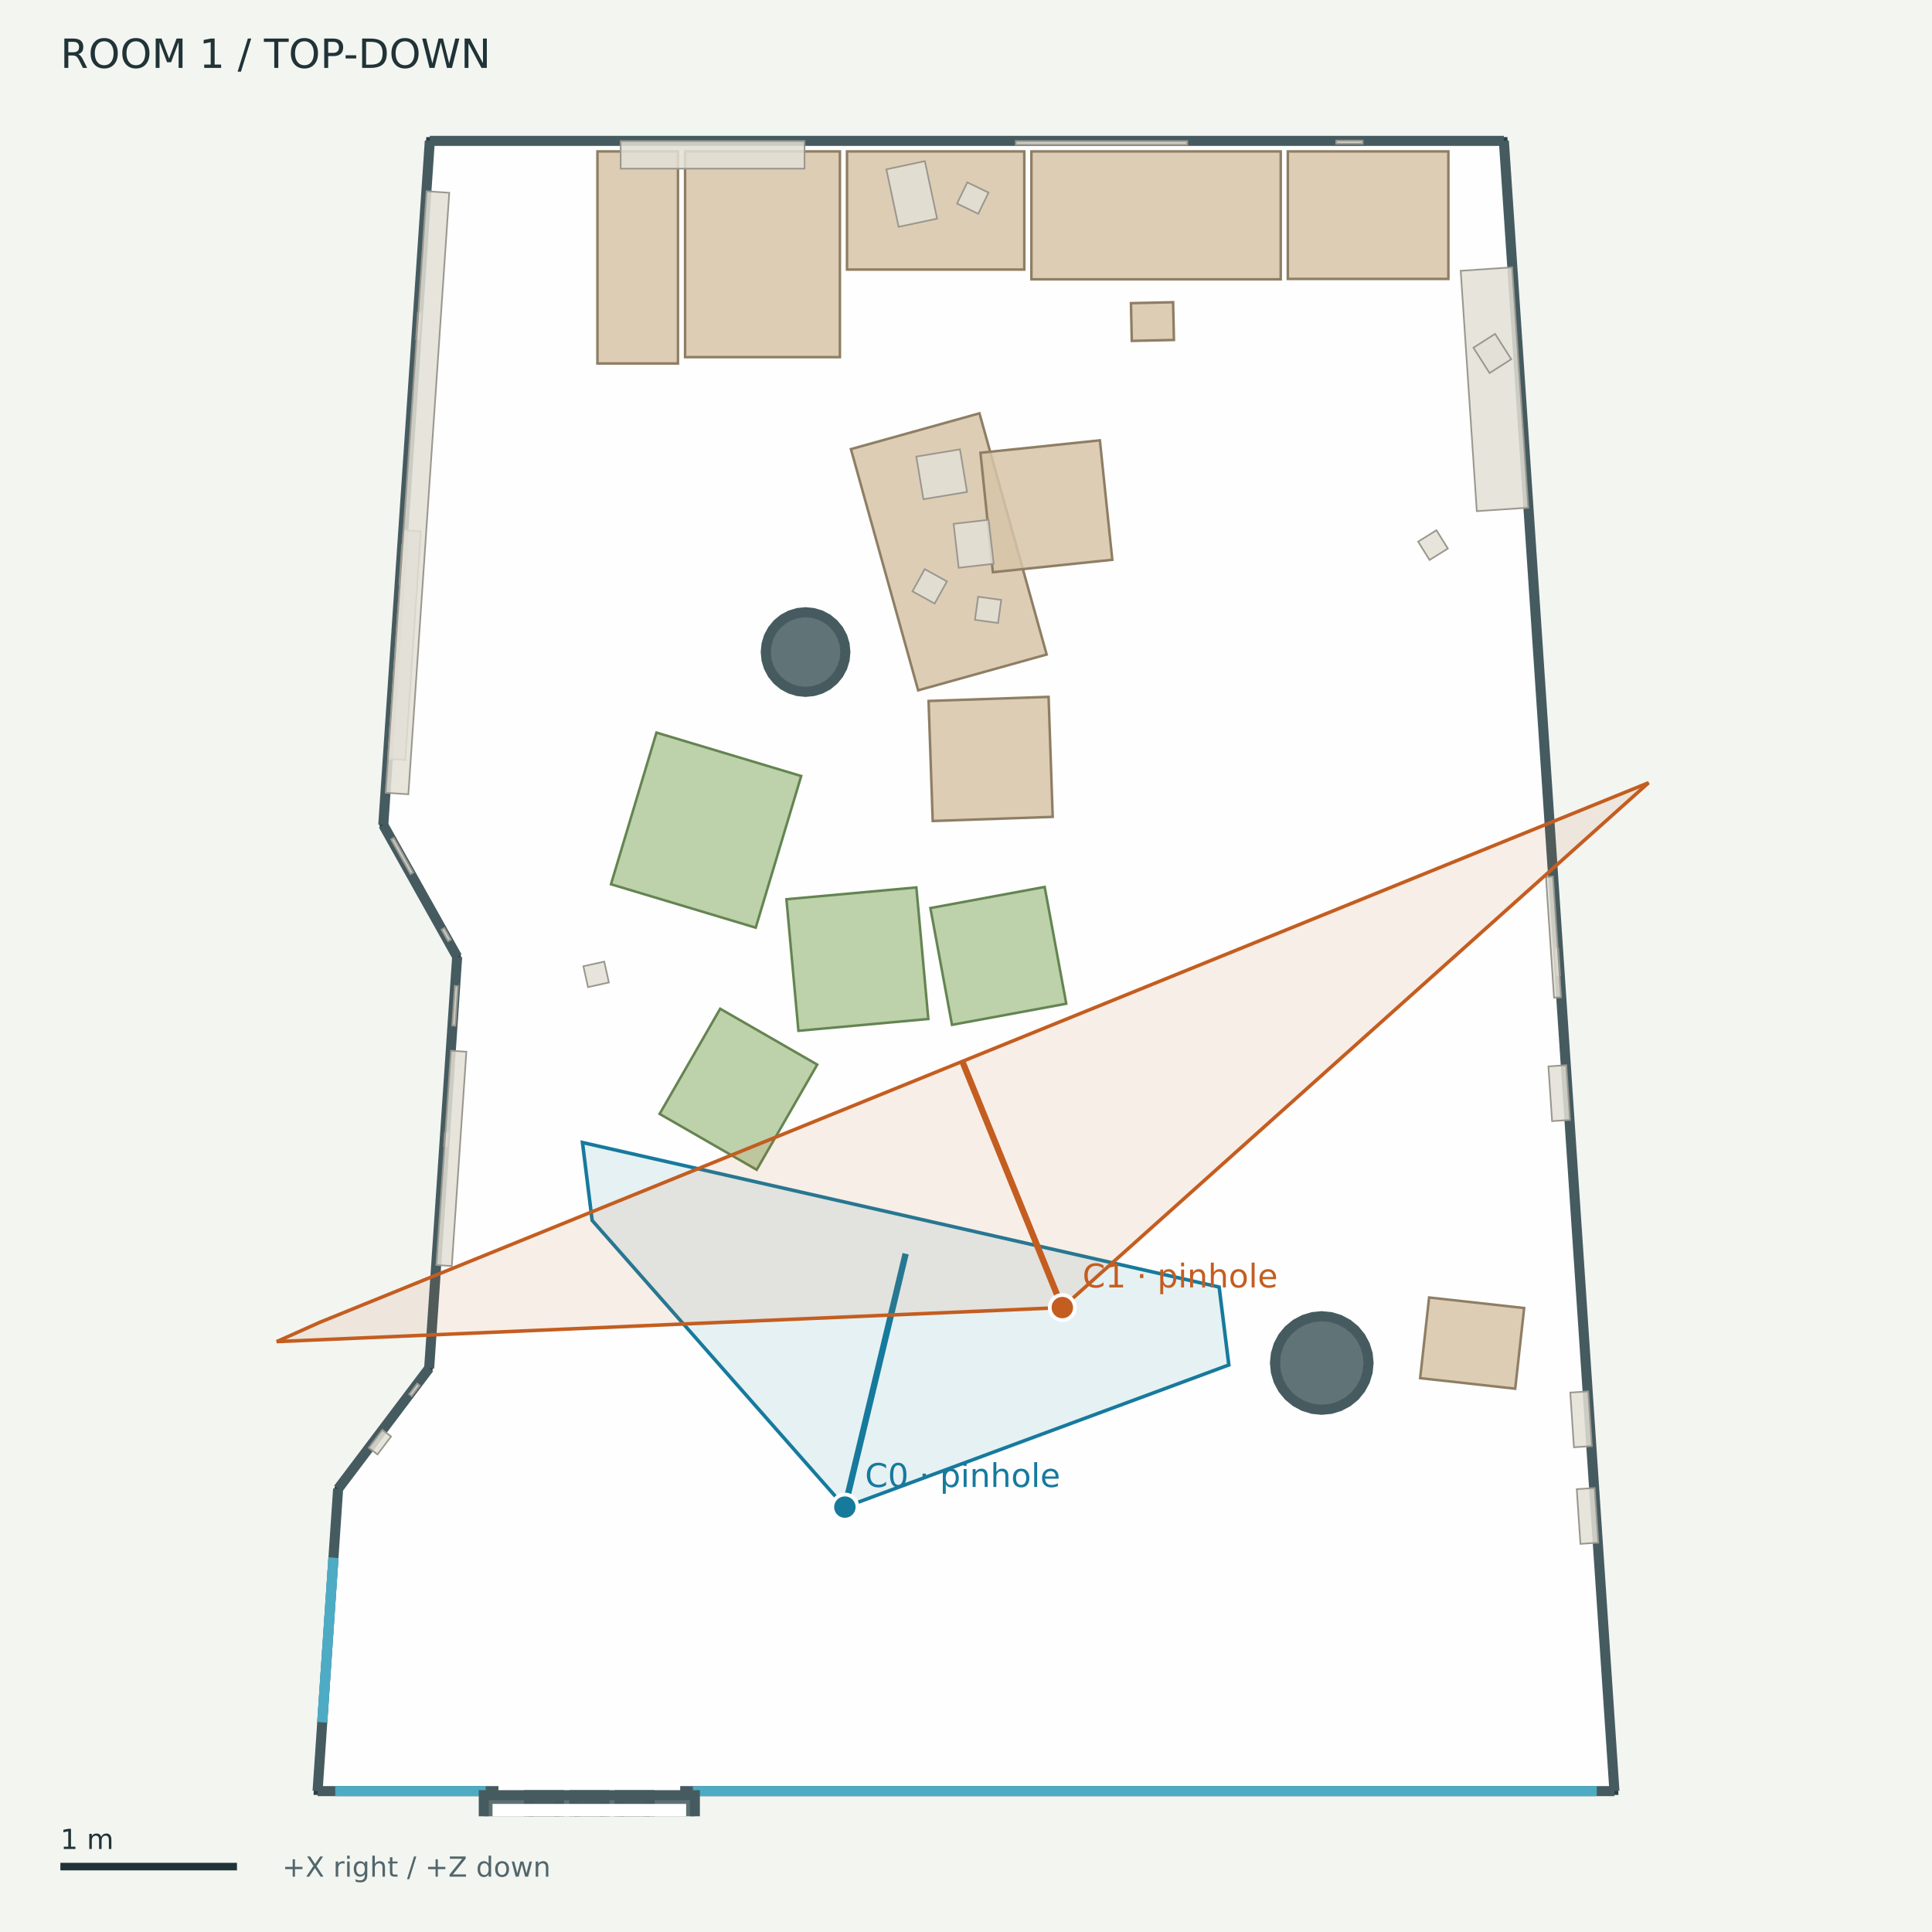
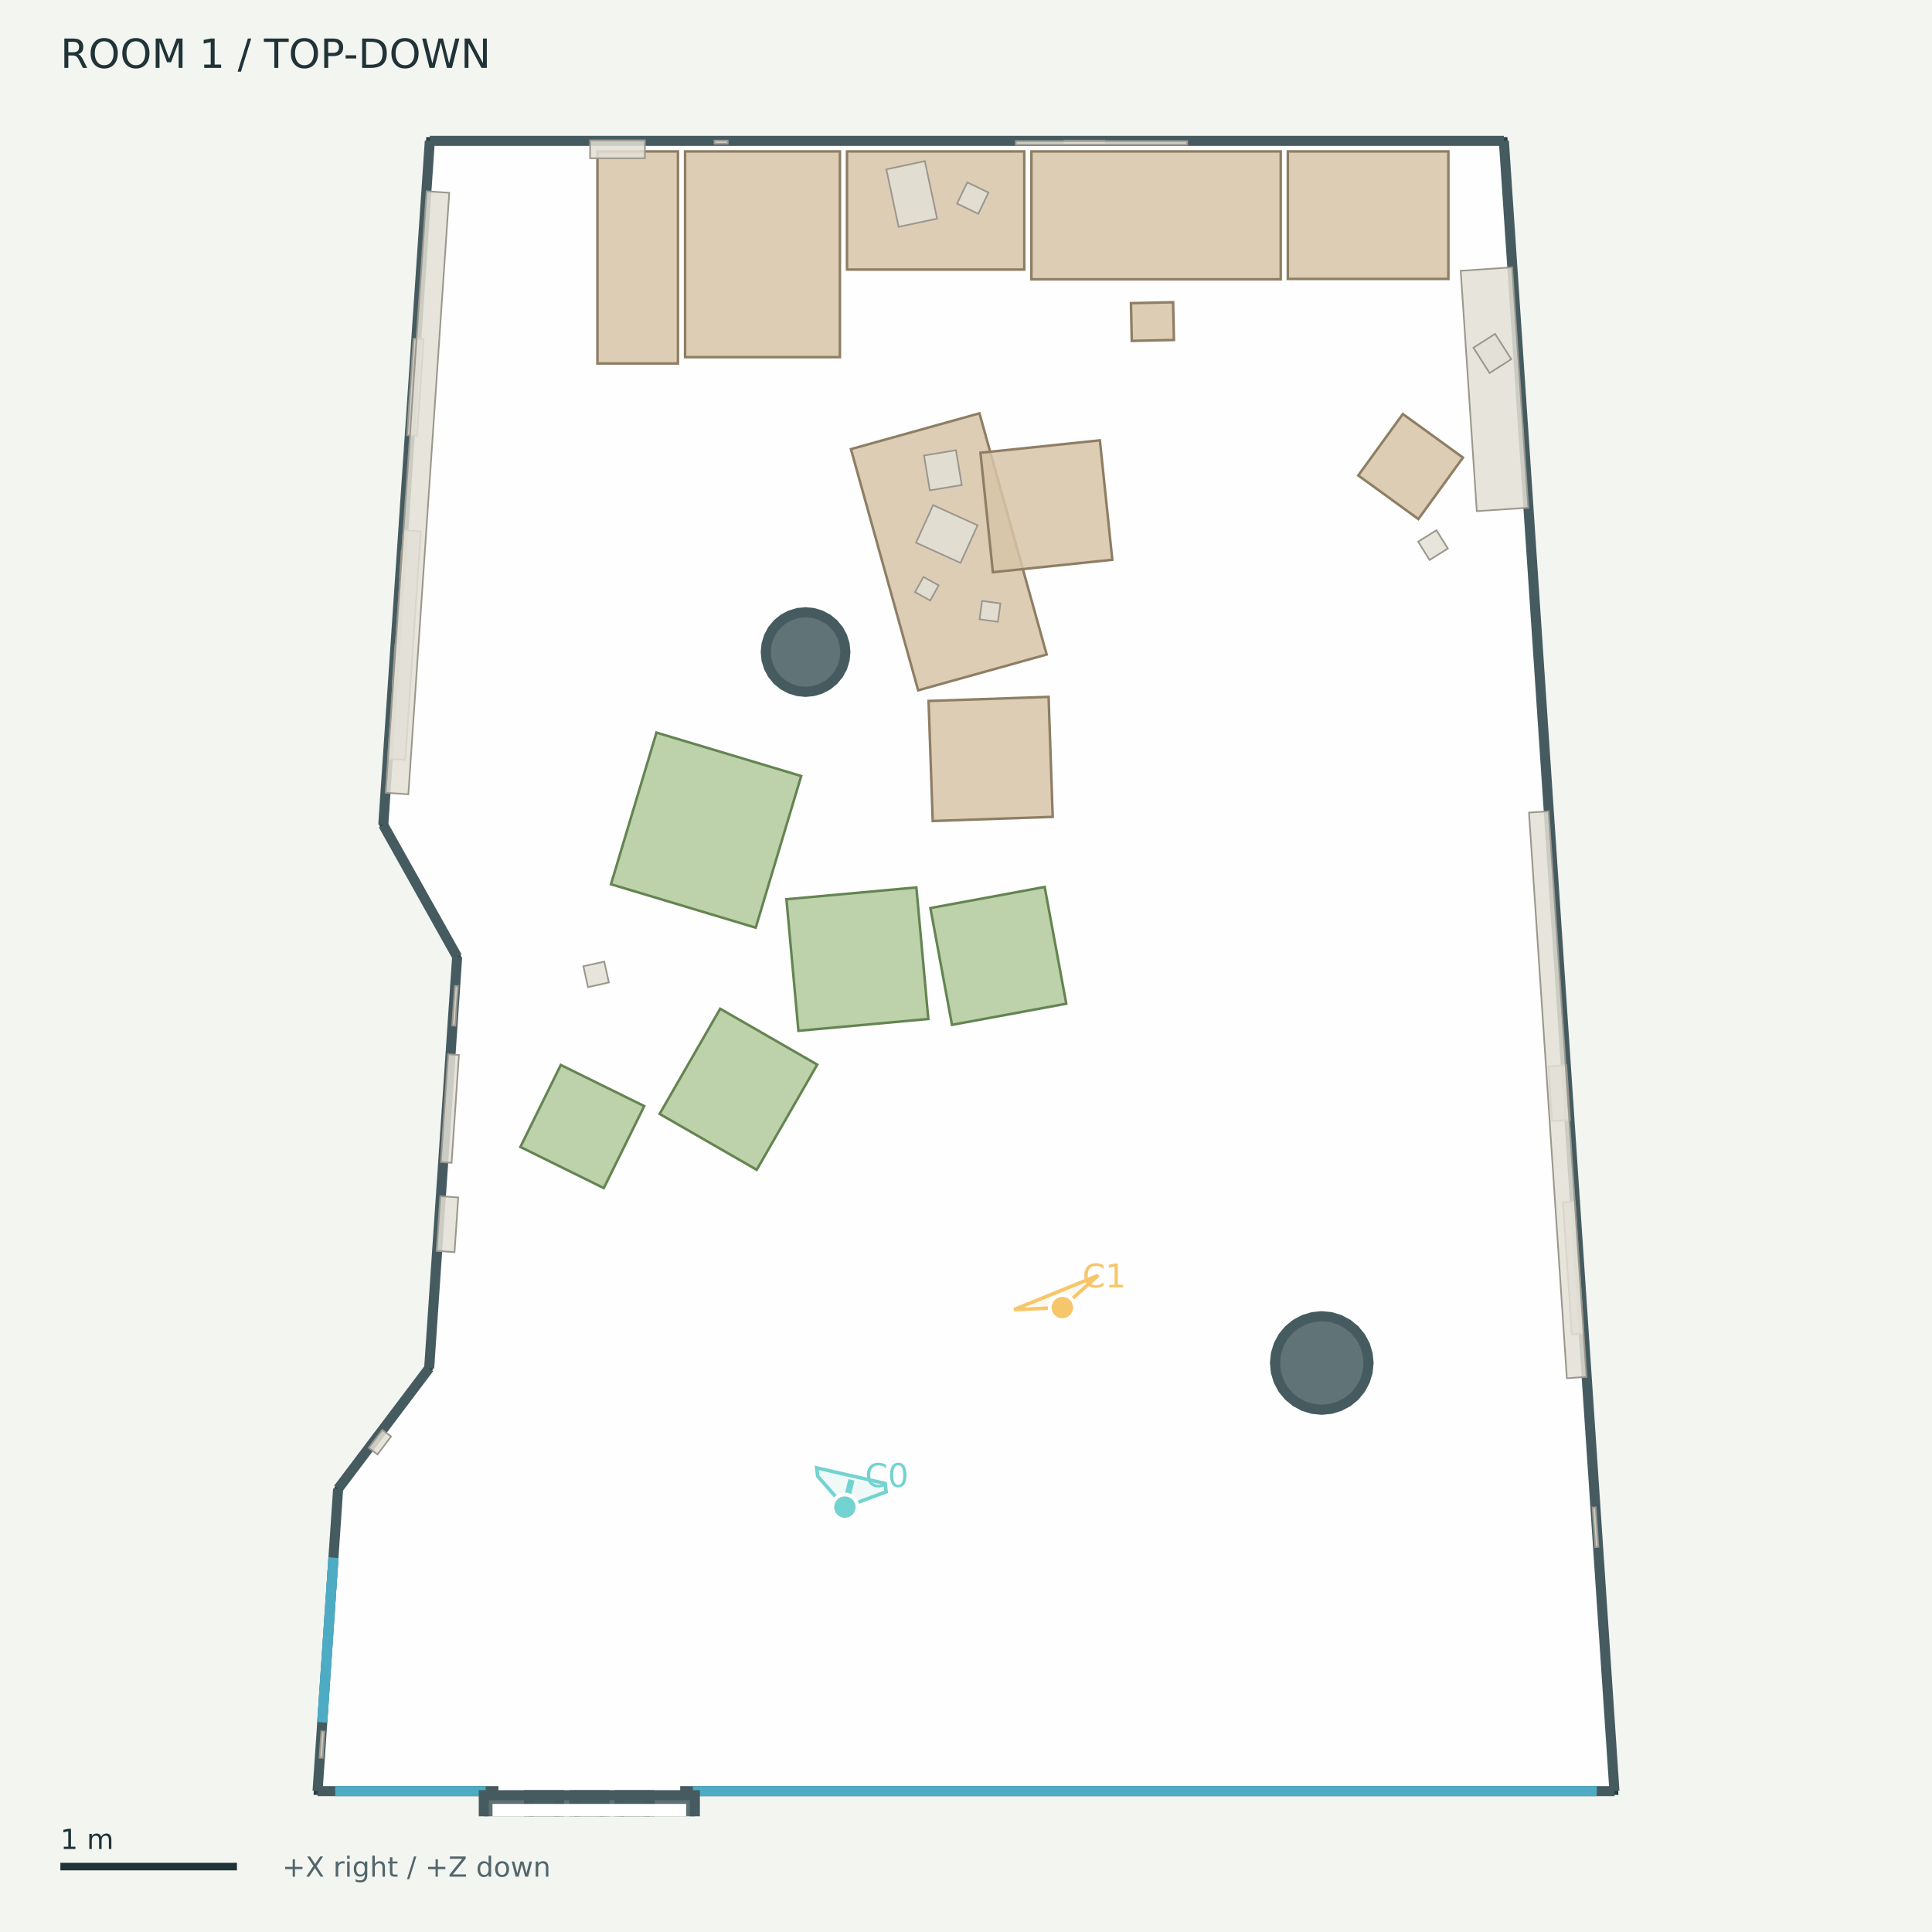
<svg xmlns="http://www.w3.org/2000/svg" width="768" height="768" viewBox="0 0 768 768">
  <rect width="100%" height="100%" fill="#f3f5f1" />
  <g font-family="DejaVu Sans">
    <defs>
      <clipPath id="map">
        <rect x="12" y="42" width="744" height="680" />
      </clipPath>
    </defs>
    <text x="24.00" y="27.00" font-size="16" fill="#203337">ROOM 1  /  TOP-DOWN</text>
    <g clip-path="url(#map)">
      <polygon points="170.86,56.00 597.81,56.00 641.76,712.00 126.24,712.00 134.41,591.82 170.60,543.86 181.73,380.35 152.36,327.94" fill="#ffffff" fill-opacity="0.85" stroke="#293f43" stroke-width="3" />
      <polygon points="336.05,259.20 335.75,262.29 334.85,265.26 333.38,267.99 331.41,270.39 329.02,272.36 326.28,273.82 323.31,274.72 320.22,275.03 317.14,274.72 314.17,273.82 311.43,272.36 309.03,270.39 307.06,267.99 305.60,265.26 304.70,262.29 304.40,259.20 304.70,256.11 305.60,253.14 307.06,250.41 309.03,248.01 311.43,246.04 314.17,244.58 317.14,243.68 320.22,243.37 323.31,243.68 326.28,244.58 329.02,246.04 331.41,248.01 333.38,250.41 334.85,253.14 335.75,256.11" fill="#455b60" fill-opacity="0.85" stroke="#455b60" stroke-width="4" />
      <polygon points="544.02,541.81 543.66,545.44 542.60,548.93 540.88,552.14 538.57,554.96 535.75,557.27 532.54,558.99 529.05,560.05 525.42,560.41 521.79,560.05 518.30,558.99 515.09,557.27 512.27,554.96 509.95,552.14 508.24,548.93 507.18,545.44 506.82,541.81 507.18,538.18 508.24,534.69 509.95,531.48 512.27,528.66 515.09,526.35 518.30,524.63 521.79,523.57 525.42,523.21 529.05,523.57 532.54,524.63 535.75,526.35 538.57,528.66 540.88,531.48 542.60,534.69 543.66,538.18" fill="#455b60" fill-opacity="0.85" stroke="#455b60" stroke-width="4" />
      <polyline points="170.86,56.00 597.81,56.00" fill="#455b60" fill-opacity="0.85" stroke="#455b60" stroke-width="4" />
      <polyline points="597.81,56.00 641.76,712.00" fill="#455b60" fill-opacity="0.85" stroke="#455b60" stroke-width="4" />
      <polyline points="641.76,712.00 126.24,712.00" fill="#455b60" fill-opacity="0.85" stroke="#455b60" stroke-width="4" />
      <polyline points="126.24,712.00 134.41,591.82" fill="#455b60" fill-opacity="0.85" stroke="#455b60" stroke-width="4" />
      <polyline points="134.41,591.82 170.60,543.86" fill="#455b60" fill-opacity="0.85" stroke="#455b60" stroke-width="4" />
      <polyline points="170.60,543.86 181.73,380.35" fill="#455b60" fill-opacity="0.85" stroke="#455b60" stroke-width="4" />
      <polyline points="181.73,380.35 152.36,327.94" fill="#455b60" fill-opacity="0.85" stroke="#455b60" stroke-width="4" />
      <polyline points="152.36,327.94 170.86,56.00" fill="#455b60" fill-opacity="0.85" stroke="#455b60" stroke-width="4" />
      <polyline points="128.10,684.58 132.55,619.24" fill="none" fill-opacity="0.85" stroke="#4eabc4" stroke-width="4" />
      <polyline points="128.10,684.58 132.55,619.24" fill="none" fill-opacity="0.85" stroke="#4eabc4" stroke-width="4" />
      <polyline points="133.26,712.00 193.08,712.00" fill="none" fill-opacity="0.85" stroke="#4eabc4" stroke-width="4" />
      <polyline points="275.45,712.00 634.74,712.00" fill="none" fill-opacity="0.85" stroke="#4eabc4" stroke-width="4" />
      <polyline points="198.14,712.00 270.39,712.00" fill="none" fill-opacity="0.85" stroke="#ffffff" stroke-width="5" />
      <polygon points="192.31,713.61 222.24,713.61 222.24,728.68 192.31,728.68" fill="#455b60" fill-opacity="0.85" stroke="#455b60" stroke-width="4" />
      <polygon points="210.30,713.61 240.23,713.61 240.23,728.68 210.30,728.68" fill="#455b60" fill-opacity="0.85" stroke="#455b60" stroke-width="4" />
      <polygon points="228.30,713.61 258.22,713.61 258.22,728.68 228.30,728.68" fill="#455b60" fill-opacity="0.85" stroke="#455b60" stroke-width="4" />
      <polygon points="246.29,713.61 276.22,713.61 276.22,728.68 246.29,728.68" fill="#455b60" fill-opacity="0.85" stroke="#455b60" stroke-width="4" />
      <polygon points="198.28,719.58 270.25,719.58 270.25,722.71 198.28,722.71" fill="none" fill-opacity="0.85" stroke="#ffffff" stroke-width="5" />
      <polygon points="336.70,60.19 407.17,60.19 407.17,107.16 336.70,107.16" fill="#d7c4a8" fill-opacity="0.85" stroke="#8e7e64" stroke-width="1" />
      <polygon points="410.00,60.19 509.11,60.19 509.11,111.03 410.00,111.03" fill="#d7c4a8" fill-opacity="0.85" stroke="#8e7e64" stroke-width="1" />
      <polygon points="511.93,60.19 575.75,60.19 575.75,110.88 511.93,110.88" fill="#d7c4a8" fill-opacity="0.85" stroke="#8e7e64" stroke-width="1" />
      <polygon points="272.33,60.19 333.87,60.19 333.87,141.97 272.33,141.97" fill="#d7c4a8" fill-opacity="0.85" stroke="#8e7e64" stroke-width="1" />
      <polygon points="237.49,60.19 269.50,60.19 269.50,144.49 237.49,144.49" fill="#d7c4a8" fill-opacity="0.85" stroke="#8e7e64" stroke-width="1" />
      <polygon points="364.98,274.41 338.26,178.53 389.35,164.30 416.06,260.18" fill="#d7c4a8" fill-opacity="0.85" stroke="#8e7e64" stroke-width="1" />
      <polygon points="394.68,227.46 389.75,179.98 437.22,175.04 442.16,222.52" fill="#d7c4a8" fill-opacity="0.85" stroke="#8e7e64" stroke-width="1" />
      <polygon points="369.12,278.65 416.83,277.01 418.47,324.72 370.77,326.36" fill="#d7c4a8" fill-opacity="0.85" stroke="#8e7e64" stroke-width="1" />
-       <polygon points="564.53,547.84 568.09,515.77 605.88,519.97 602.32,552.03" fill="#d7c4a8" fill-opacity="0.85" stroke="#8e7e64" stroke-width="1" />
+       <polygon points="539.93,189.00 557.65,164.57 581.54,181.90 563.82,206.33" fill="#d7c4a8" fill-opacity="0.85" stroke="#8e7e64" stroke-width="1" />
+       <polygon points="206.86,455.93 222.92,423.34 256.09,439.69 240.02,472.28" fill="#b1c99c" fill-opacity="0.85" stroke="#648451" stroke-width="1" />
      <polygon points="449.90,135.51 449.57,120.51 466.33,120.14 466.66,135.14" fill="#d7c4a8" fill-opacity="0.85" stroke="#8e7e64" stroke-width="1" />
      <polygon points="262.21,442.80 286.28,400.99 324.87,423.20 300.80,465.01" fill="#b1c99c" fill-opacity="0.85" stroke="#648451" stroke-width="1" />
      <polygon points="242.87,351.51 260.95,291.22 318.49,308.48 300.41,368.77" fill="#b1c99c" fill-opacity="0.85" stroke="#648451" stroke-width="1" />
      <polygon points="317.38,409.76 312.62,357.46 364.27,352.77 369.02,405.06" fill="#b1c99c" fill-opacity="0.85" stroke="#648451" stroke-width="1" />
      <polygon points="423.86,398.99 378.43,407.39 369.85,360.97 415.27,352.57" fill="#b1c99c" fill-opacity="0.85" stroke="#648451" stroke-width="1" />
-       <polygon points="531.16,55.88 541.69,55.88 541.69,57.14 531.16,57.14" fill="#e3dfd6" fill-opacity="0.85" stroke="#9a978e" stroke-width="0.65" />
-       <polygon points="162.65,554.20 165.82,549.99 166.83,550.76 163.66,554.96" fill="#e3dfd6" fill-opacity="0.85" stroke="#9a978e" stroke-width="0.65" />
-       <polygon points="176.49,455.59 176.84,450.34 178.10,450.42 177.75,455.67" fill="#e3dfd6" fill-opacity="0.85" stroke="#9a978e" stroke-width="0.65" />
-       <polygon points="619.44,377.13 620.15,387.64 618.89,387.72 618.18,377.22" fill="#e3dfd6" fill-opacity="0.85" stroke="#9a978e" stroke-width="0.65" />
-       <polygon points="158.76,232.20 159.83,216.44 161.09,216.53 160.02,232.29" fill="#e3dfd6" fill-opacity="0.85" stroke="#9a978e" stroke-width="0.65" />
-       <polygon points="163.17,347.47 155.45,333.69 156.55,333.07 164.27,346.85" fill="#e3dfd6" fill-opacity="0.85" stroke="#9a978e" stroke-width="0.65" />
-       <polygon points="178.10,374.12 175.53,369.53 176.63,368.91 179.20,373.51" fill="#e3dfd6" fill-opacity="0.85" stroke="#9a978e" stroke-width="0.65" />
-       <polygon points="367.60,226.24 376.42,231.12 371.53,239.94 362.72,235.06" fill="#e3dfd6" fill-opacity="0.85" stroke="#9a978e" stroke-width="0.65" />
-       <polygon points="396.74,247.65 387.56,246.39 388.82,237.21 398.01,238.47" fill="#e3dfd6" fill-opacity="0.85" stroke="#9a978e" stroke-width="0.65" />
-       <polygon points="364.24,181.50 381.60,178.62 384.42,195.56 367.07,198.45" fill="#e3dfd6" fill-opacity="0.85" stroke="#9a978e" stroke-width="0.65" />
-       <polygon points="395.01,224.10 381.09,225.71 379.07,208.23 392.99,206.62" fill="#e3dfd6" fill-opacity="0.85" stroke="#9a978e" stroke-width="0.65" />
+       <polygon points="634.32,599.16 635.38,614.92 634.12,615.00 633.06,599.24" fill="#e3dfd6" fill-opacity="0.85" stroke="#9a978e" stroke-width="0.65" />
+       <polygon points="127.02,698.72 127.74,688.21 129.00,688.30 128.28,698.80" fill="#e3dfd6" fill-opacity="0.85" stroke="#9a978e" stroke-width="0.65" />
+       <polygon points="179.75,407.66 180.82,391.91 182.08,391.99 181.01,407.75" fill="#e3dfd6" fill-opacity="0.85" stroke="#9a978e" stroke-width="0.65" />
+       <polygon points="284.01,55.88 289.28,55.88 289.28,57.14 284.01,57.14" fill="#e3dfd6" fill-opacity="0.85" stroke="#9a978e" stroke-width="0.65" />
+       <polygon points="423.13,55.88 438.92,55.88 438.92,57.14 423.13,57.14" fill="#e3dfd6" fill-opacity="0.85" stroke="#9a978e" stroke-width="0.65" />
+       <polygon points="158.95,229.41 159.66,218.91 160.92,219.00 160.21,229.50" fill="#e3dfd6" fill-opacity="0.85" stroke="#9a978e" stroke-width="0.65" />
+       <polygon points="156.05,272.00 157.12,256.24 158.38,256.33 157.31,272.08" fill="#e3dfd6" fill-opacity="0.85" stroke="#9a978e" stroke-width="0.65" />
+       <polygon points="367.09,229.33 373.13,232.68 369.78,238.73 363.74,235.38" fill="#e3dfd6" fill-opacity="0.85" stroke="#9a978e" stroke-width="0.65" />
+       <polygon points="396.69,247.18 389.38,246.17 390.38,238.86 397.69,239.87" fill="#e3dfd6" fill-opacity="0.85" stroke="#9a978e" stroke-width="0.65" />
+       <polygon points="370.92,200.79 388.61,208.83 381.82,223.76 364.13,215.72" fill="#e3dfd6" fill-opacity="0.85" stroke="#9a978e" stroke-width="0.65" />
+       <polygon points="367.31,181.07 380.01,178.96 382.31,192.80 369.61,194.92" fill="#e3dfd6" fill-opacity="0.85" stroke="#9a978e" stroke-width="0.65" />
      <polygon points="367.64,64.05 372.51,86.92 357.21,90.17 352.34,67.31" fill="#e3dfd6" fill-opacity="0.85" stroke="#9a978e" stroke-width="0.65" />
      <polygon points="384.52,72.49 392.95,76.56 388.87,85.00 380.44,80.92" fill="#e3dfd6" fill-opacity="0.85" stroke="#9a978e" stroke-width="0.65" />
-       <polygon points="617.33,348.42 620.55,396.42 617.75,396.60 614.54,348.61" fill="#e3dfd6" fill-opacity="0.85" stroke="#9a978e" stroke-width="0.65" />
-       <polygon points="179.75,407.66 180.82,391.91 182.08,391.99 181.01,407.75" fill="#e3dfd6" fill-opacity="0.85" stroke="#9a978e" stroke-width="0.65" />
-       <polygon points="165.38,134.80 166.10,124.29 167.36,124.38 166.64,134.88" fill="#e3dfd6" fill-opacity="0.85" stroke="#9a978e" stroke-width="0.65" />
+       <polygon points="175.24,461.94 178.15,419.06 182.43,419.35 179.52,462.23" fill="#e3dfd6" fill-opacity="0.85" stroke="#9a978e" stroke-width="0.65" />
+       <polygon points="625.99,477.65 629.51,530.14 624.83,530.45 621.31,477.96" fill="#e3dfd6" fill-opacity="0.85" stroke="#9a978e" stroke-width="0.65" />
      <polygon points="403.78,56.07 471.96,56.07 471.96,57.58 403.78,57.58" fill="#e3dfd6" fill-opacity="0.85" stroke="#9a978e" stroke-width="0.65" />
      <polygon points="601.10,106.27 607.51,201.82 587.05,203.19 580.65,107.64" fill="#e3dfd6" fill-opacity="0.85" stroke="#9a978e" stroke-width="0.65" />
      <polygon points="585.70,138.22 594.32,132.72 600.75,142.79 592.13,148.29" fill="#e3dfd6" fill-opacity="0.85" stroke="#9a978e" stroke-width="0.65" />
-       <polygon points="173.46,502.86 179.26,417.66 185.39,418.08 179.59,503.28" fill="#e3dfd6" fill-opacity="0.85" stroke="#9a978e" stroke-width="0.65" />
      <polygon points="154.23,301.61 160.41,210.78 167.28,211.24 161.10,302.08" fill="#e3dfd6" fill-opacity="0.85" stroke="#9a978e" stroke-width="0.65" />
-       <polygon points="631.33,553.09 632.79,574.84 625.66,575.32 624.21,553.56" fill="#e3dfd6" fill-opacity="0.85" stroke="#9a978e" stroke-width="0.65" />
-       <polygon points="633.90,591.49 635.36,613.24 628.24,613.72 626.78,591.97" fill="#e3dfd6" fill-opacity="0.85" stroke="#9a978e" stroke-width="0.65" />
+       <polygon points="161.81,172.99 164.42,134.60 168.40,134.87 165.79,173.26" fill="#e3dfd6" fill-opacity="0.85" stroke="#9a978e" stroke-width="0.65" />
      <polygon points="146.58,575.52 151.97,568.38 155.46,571.02 150.07,578.16" fill="#e3dfd6" fill-opacity="0.85" stroke="#9a978e" stroke-width="0.65" />
-       <polygon points="246.72,56.07 319.81,56.07 319.81,67.04 246.72,67.04" fill="#e3dfd6" fill-opacity="0.85" stroke="#9a978e" stroke-width="0.65" />
+       <polygon points="234.56,55.78 256.36,55.78 256.36,62.92 234.56,62.92" fill="#e3dfd6" fill-opacity="0.85" stroke="#9a978e" stroke-width="0.65" />
+       <polygon points="173.56,497.26 175.04,475.51 182.16,476.00 180.68,497.75" fill="#e3dfd6" fill-opacity="0.85" stroke="#9a978e" stroke-width="0.65" />
      <polygon points="622.64,423.43 624.10,445.19 616.98,445.66 615.52,423.91" fill="#e3dfd6" fill-opacity="0.85" stroke="#9a978e" stroke-width="0.65" />
+       <polygon points="615.59,322.50 630.66,547.34 622.85,547.87 607.79,323.02" fill="#e3dfd6" fill-opacity="0.85" stroke="#9a978e" stroke-width="0.65" />
      <polygon points="153.31,315.13 169.57,76.01 178.59,76.63 162.33,315.74" fill="#e3dfd6" fill-opacity="0.85" stroke="#9a978e" stroke-width="0.65" />
      <polygon points="563.73,215.31 571.01,210.78 575.55,218.06 568.27,222.59" fill="#e3dfd6" fill-opacity="0.85" stroke="#9a978e" stroke-width="0.65" />
      <polygon points="242.04,390.56 233.74,392.40 231.90,384.10 240.20,382.26" fill="#e3dfd6" fill-opacity="0.85" stroke="#9a978e" stroke-width="0.65" />
      <g data-lens="pinhole">
-         <polyline points="335.85,599.10 335.74,599.03 335.63,598.97 335.53,598.91 335.42,598.85 335.32,598.79 335.22,598.73 335.12,598.67 335.02,598.61 334.92,598.55 334.83,598.49 334.74,598.43 334.65,598.37 334.56,598.31 334.47,598.25 334.38,598.20 334.30,598.14 334.21,598.08 334.13,598.03 334.05,597.97 333.98,597.92 333.90,597.86 333.83,597.81 333.75,597.75 333.68,597.70 333.62,597.65 333.55,597.60 333.48,597.54 333.42,597.49 333.36,597.44 333.30,597.39 333.24,597.34 333.19,597.29" fill="none" stroke="#167a9d" opacity="0.65" stroke-width="1.5" />
-         <polygon points="231.54,454.17 484.63,511.63 488.48,542.59 335.85,599.10 235.39,485.13" fill="#167a9d" fill-opacity="0.10" stroke="#167a9d" stroke-width="1.4" />
-         <polyline points="335.85,599.10 360.01,498.38" fill="none" stroke="#167a9d" stroke-width="2.5" />
-         <circle cx="335.852" cy="599.095" r="5" fill="#167a9d" stroke="white" stroke-width="1.5" />
-         <text x="343.85" y="591.10" font-size="13" fill="#167a9d">C0 · pinhole</text>
+         <polyline points="335.85,599.10 335.74,599.03 335.63,598.97 335.53,598.91 335.42,598.85 335.32,598.79 335.22,598.73 335.12,598.67 335.02,598.61 334.92,598.55 334.83,598.49 334.74,598.43 334.65,598.37 334.56,598.31 334.47,598.25 334.38,598.20 334.30,598.14 334.21,598.08 334.13,598.03 334.05,597.97 333.98,597.92 333.90,597.86 333.83,597.81 333.75,597.75 333.68,597.70 333.62,597.65 333.55,597.60 333.48,597.54 333.42,597.49 333.36,597.44 333.30,597.39 333.24,597.34 333.19,597.29" fill="none" stroke="#72d3d0" opacity="0.65" stroke-width="1.5" />
+         <polygon points="324.64,583.51 351.85,589.69 352.26,593.02 335.85,599.10 325.05,586.84" fill="#72d3d0" fill-opacity="0.10" stroke="#72d3d0" stroke-width="1.4" />
+         <polyline points="335.85,599.10 338.45,588.27" fill="none" stroke="#72d3d0" stroke-width="2.5" />
+         <circle cx="335.852" cy="599.095" r="5" fill="#72d3d0" stroke="white" stroke-width="1.5" />
+         <text x="343.85" y="591.10" font-size="13" fill="#72d3d0">C0</text>
      </g>
      <g data-lens="pinhole">
-         <polyline points="422.29,519.78 422.32,519.75 422.34,519.72 422.35,519.69 422.36,519.65 422.37,519.62 422.37,519.57 422.37,519.53 422.36,519.48 422.35,519.43 422.33,519.38 422.31,519.32 422.28,519.26 422.25,519.20 422.21,519.13 422.17,519.06 422.13,518.99 422.08,518.92 422.02,518.84 421.97,518.76 421.90,518.68 421.83,518.59 421.76,518.50 421.69,518.41 421.61,518.32 421.52,518.22 421.43,518.12 421.33,518.02 421.24,517.91 421.13,517.80 421.02,517.69 420.91,517.58 420.79,517.46" fill="none" stroke="#c45d20" opacity="0.65" stroke-width="1.5" />
-         <polygon points="110.00,533.31 127.17,525.62 655.34,311.15 422.29,519.78" fill="#c45d20" fill-opacity="0.10" stroke="#c45d20" stroke-width="1.4" />
-         <polyline points="422.29,519.78 382.67,422.23" fill="none" stroke="#c45d20" stroke-width="2.5" />
-         <circle cx="422.295" cy="519.781" r="5" fill="#c45d20" stroke="white" stroke-width="1.5" />
-         <text x="430.29" y="511.78" font-size="13" fill="#c45d20">C1 · pinhole</text>
+         <polyline points="422.29,519.78 422.32,519.75 422.34,519.72 422.35,519.69 422.36,519.65 422.37,519.62 422.37,519.57 422.37,519.53 422.36,519.48 422.35,519.43 422.33,519.38 422.31,519.32 422.28,519.26 422.25,519.20 422.21,519.13 422.17,519.06 422.13,518.99 422.08,518.92 422.02,518.84 421.97,518.76 421.90,518.68 421.83,518.59 421.76,518.50 421.69,518.41 421.61,518.32 421.52,518.22 421.43,518.12 421.33,518.02 421.24,517.91 421.13,517.80 421.02,517.69 420.91,517.58 420.79,517.46" fill="none" stroke="#f6c66a" opacity="0.65" stroke-width="1.5" />
+         <polygon points="403.13,520.61 404.18,520.14 436.60,506.97 422.29,519.78" fill="#f6c66a" fill-opacity="0.10" stroke="#f6c66a" stroke-width="1.4" />
+         <polyline points="422.29,519.78 419.86,513.79" fill="none" stroke="#f6c66a" stroke-width="2.5" />
+         <circle cx="422.295" cy="519.781" r="5" fill="#f6c66a" stroke="white" stroke-width="1.5" />
+         <text x="430.29" y="511.78" font-size="13" fill="#f6c66a">C1</text>
      </g>
    </g>
    <path d="M24 742 h70.195" stroke="#203337" stroke-width="3" />
    <text x="24.00" y="735.00" font-size="11" fill="#203337">1 m</text>
    <text x="112.19" y="746.00" font-size="11" fill="#52666b">+X right / +Z down</text>
  </g>
</svg>
